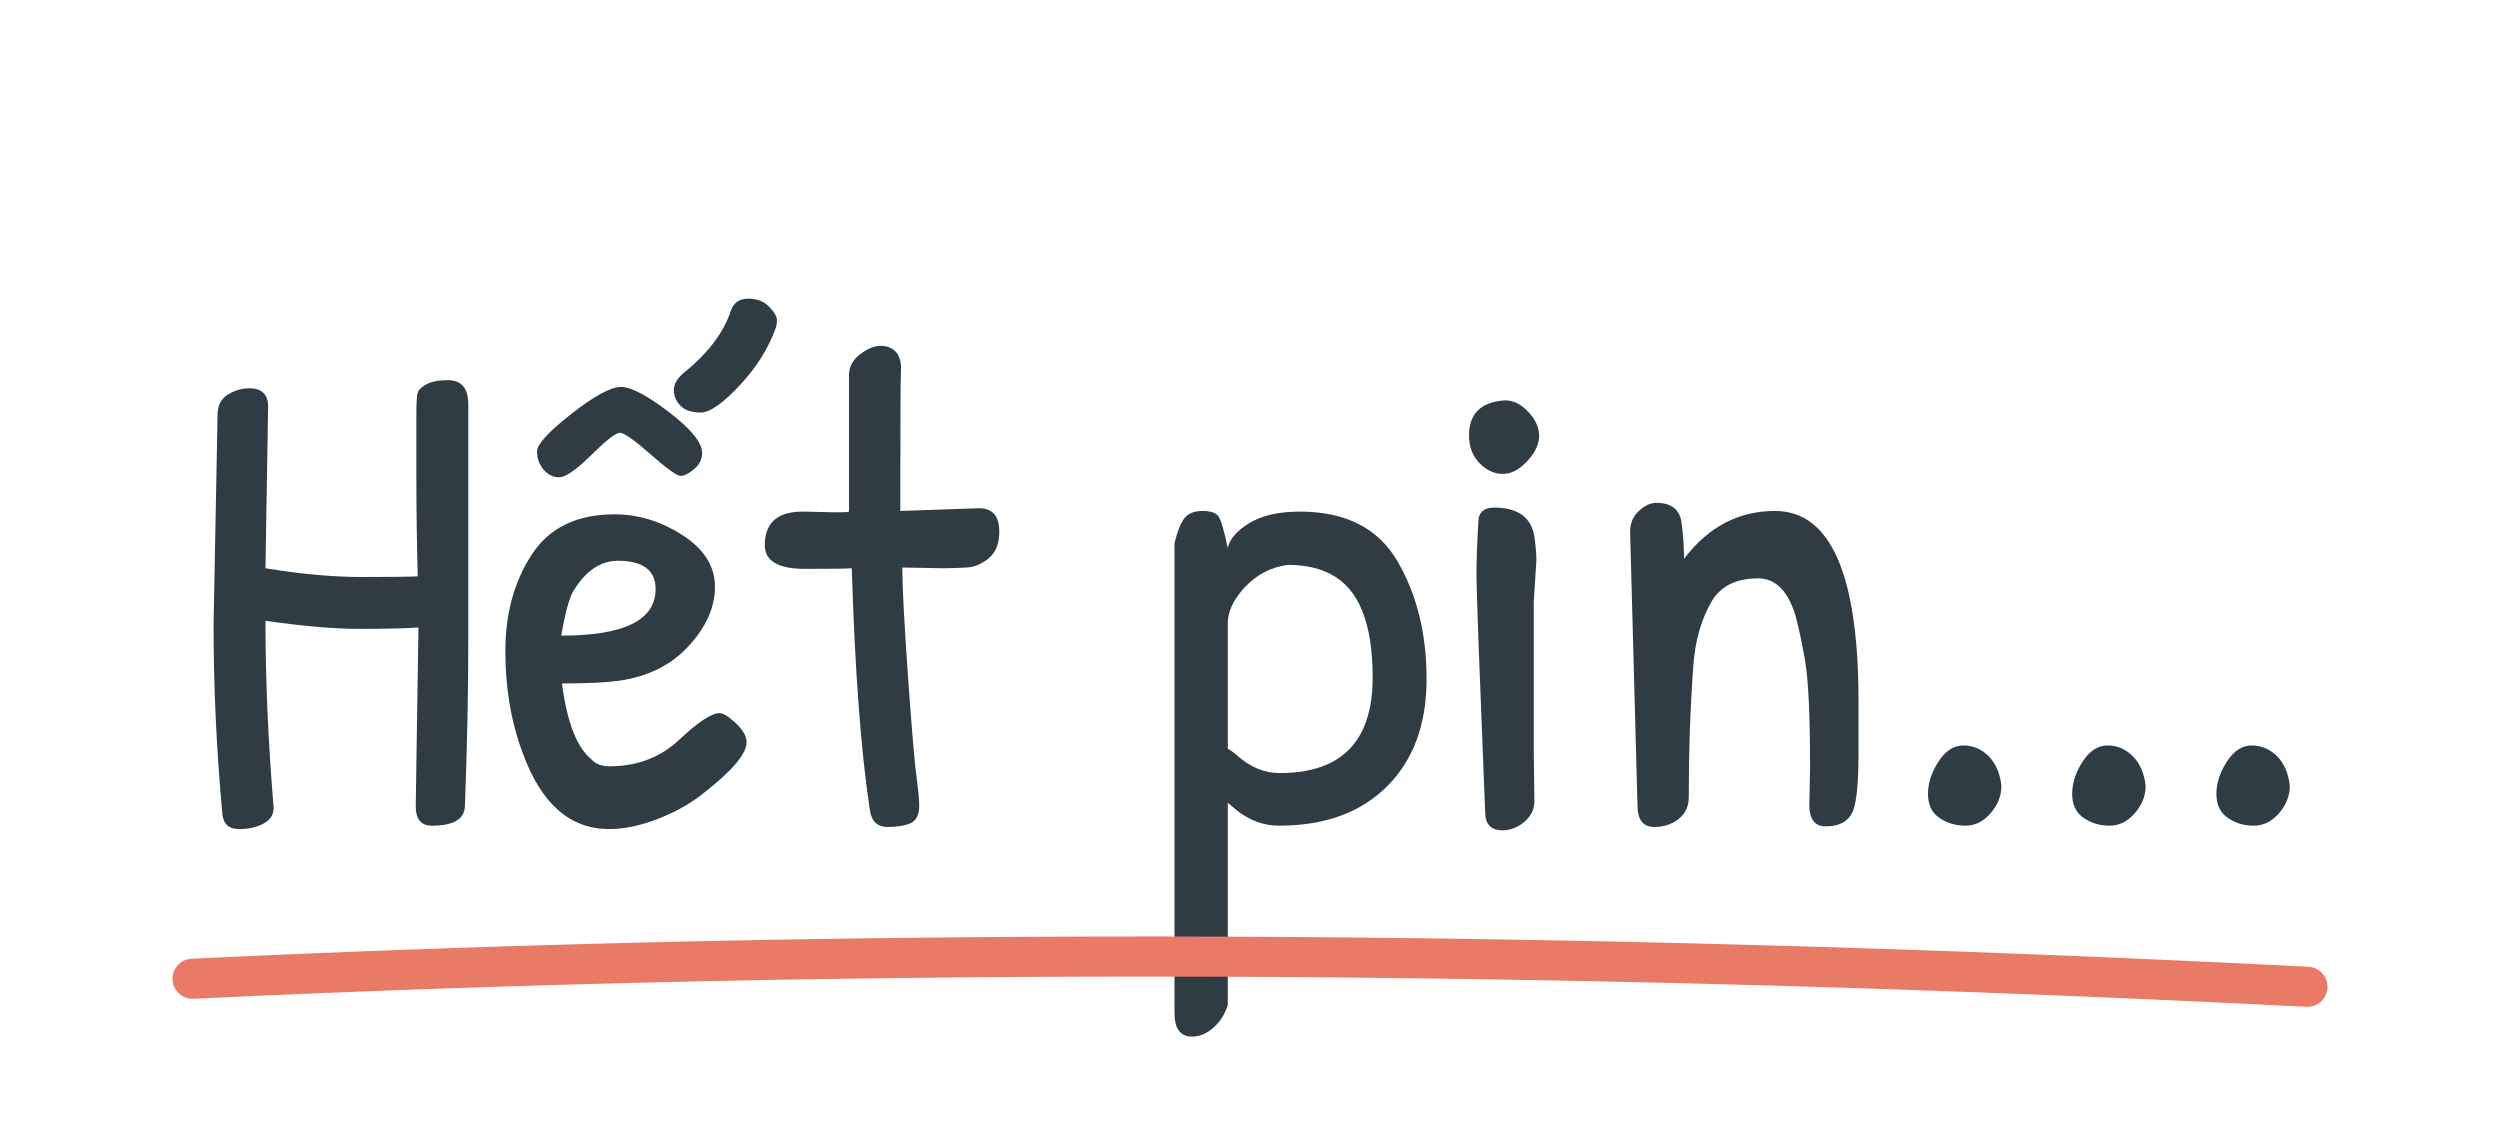
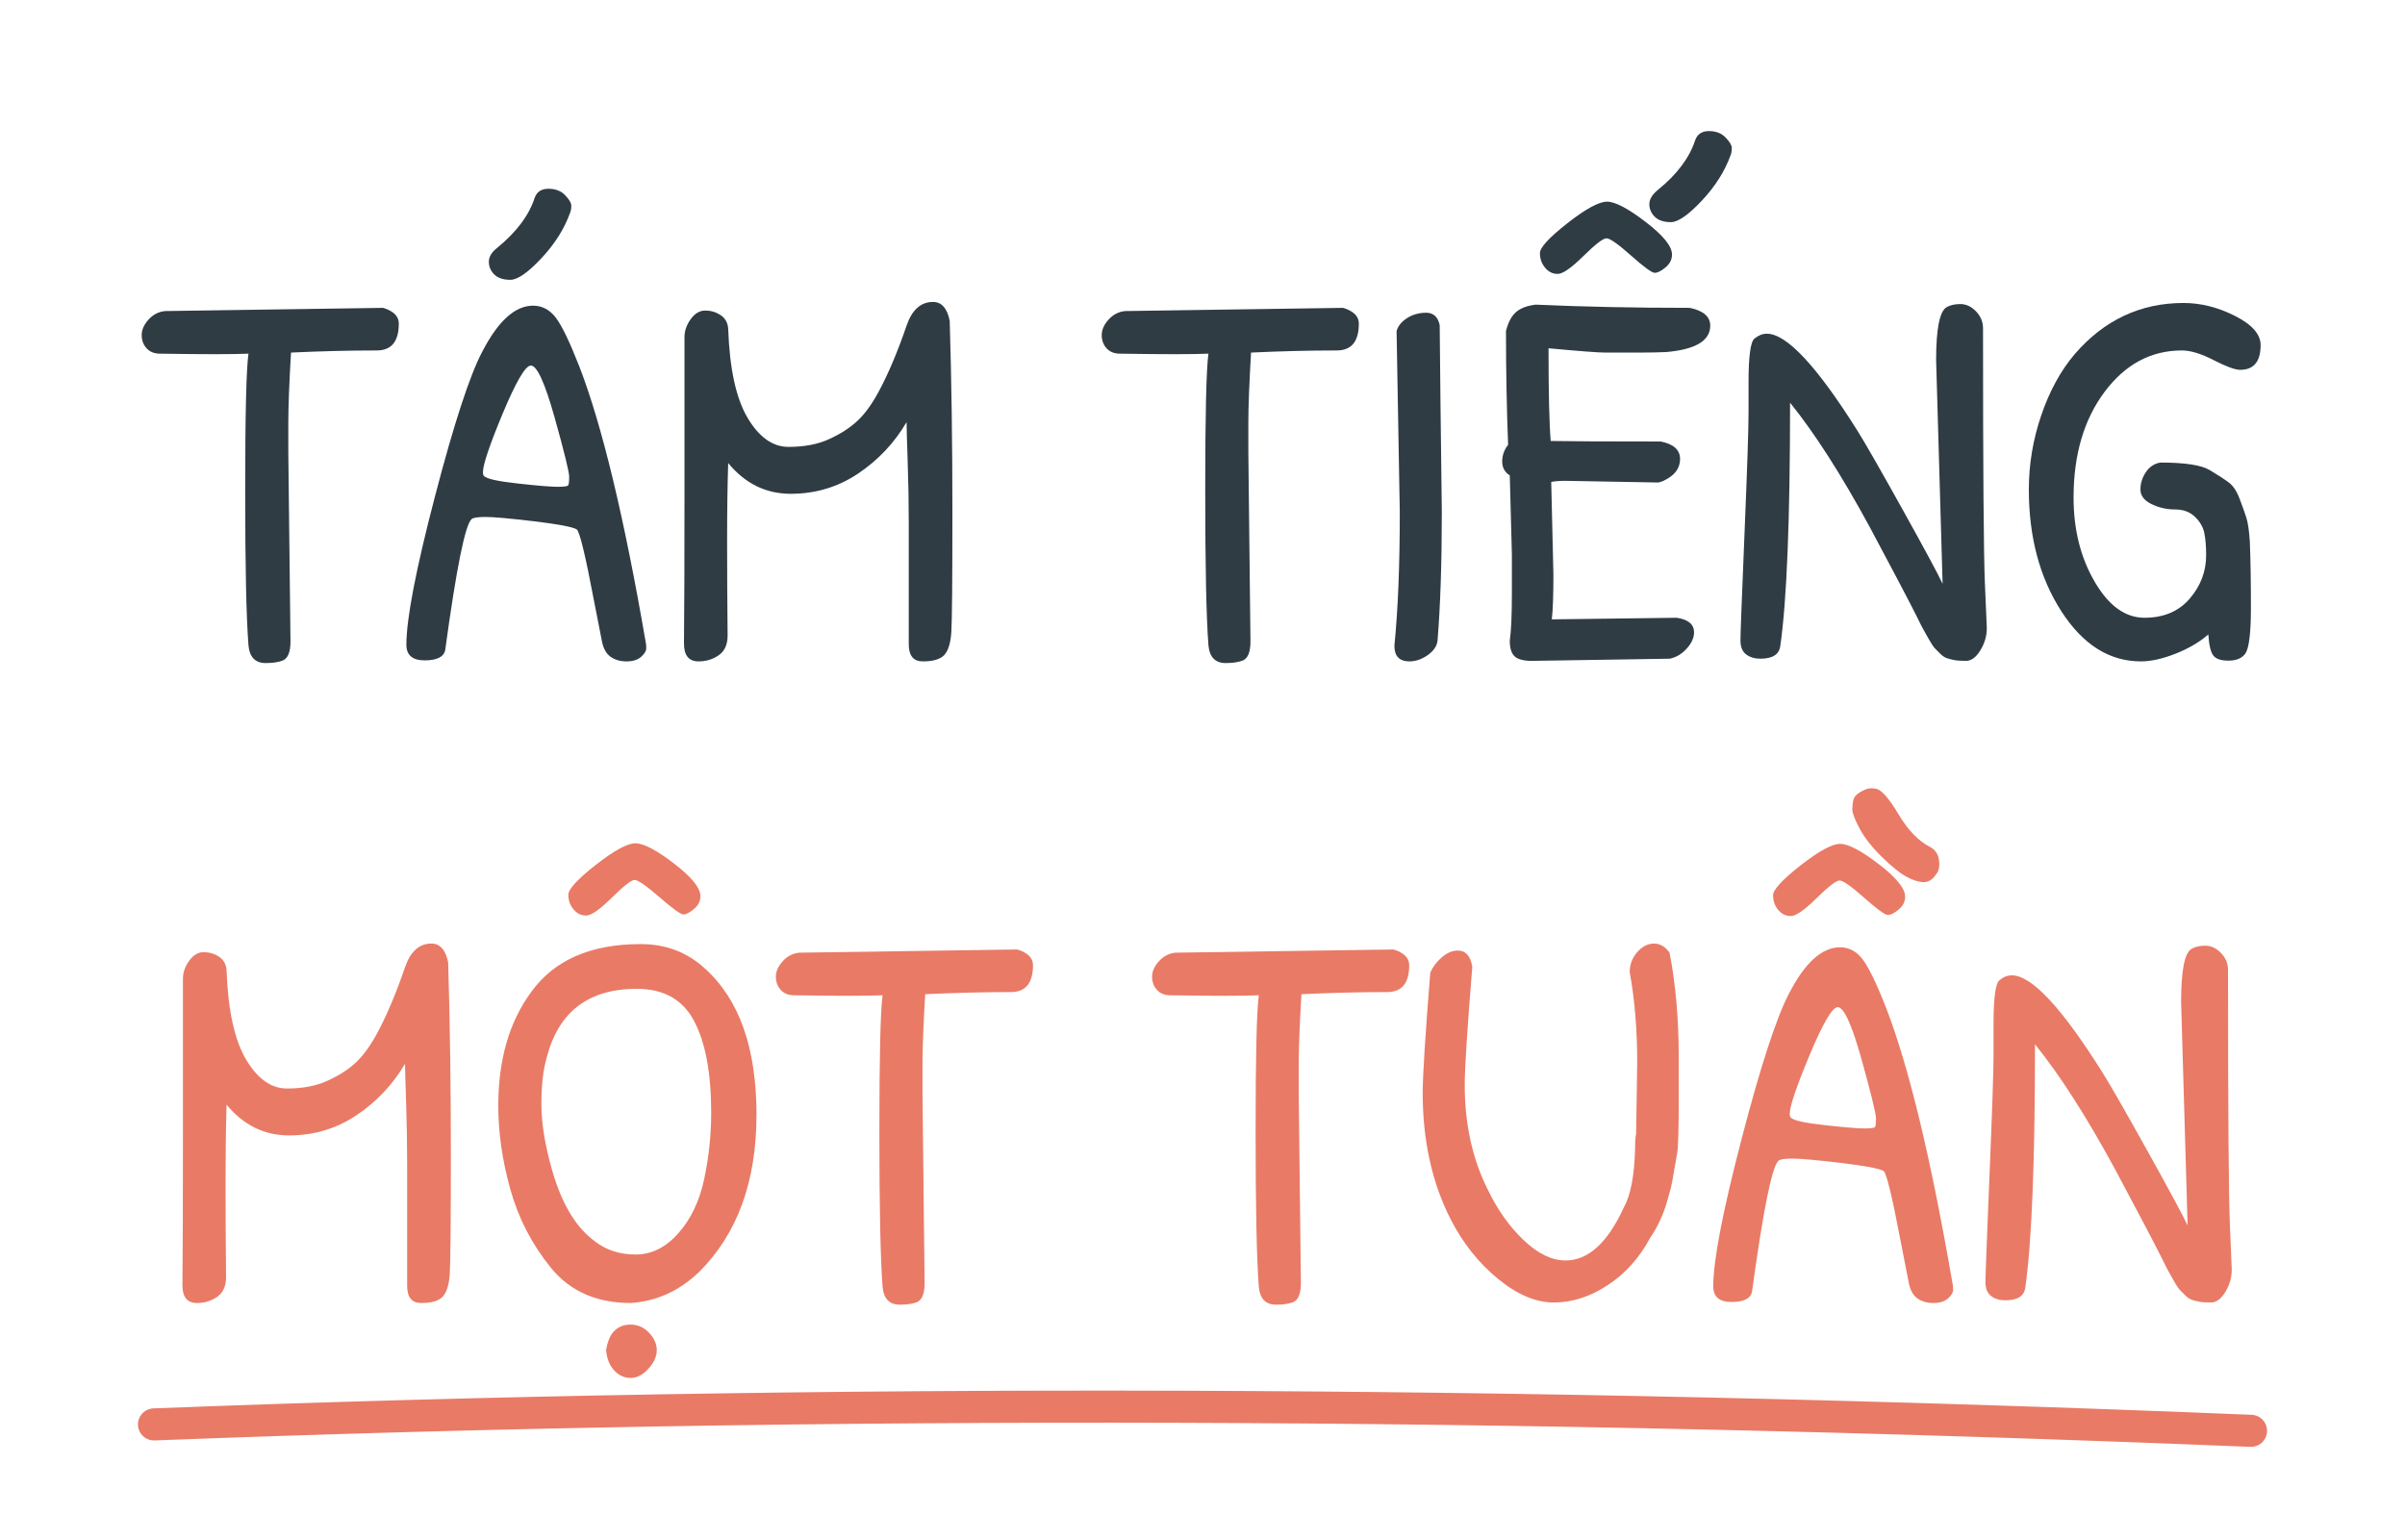
- <svg xmlns="http://www.w3.org/2000/svg" viewBox="0 0 311.62 140" role="img" aria-label="Hết pin...">
-   <path d="M33.09 70.83Q39.64 71.92 45.1 71.92Q50.56 71.92 52.07 71.84Q51.9 65.45 51.9 59.57Q51.9 53.69 51.9 51.59Q51.9 49.49 52.07 48.95Q52.24 48.4 53.16 47.9Q54.09 47.39 55.85 47.39Q58.37 47.39 58.37 50.42V80.15Q58.37 89.39 57.95 100.48Q57.87 102.92 53.84 102.92Q51.82 102.92 51.82 100.48L52.16 78.22Q49.47 78.39 44.81 78.39Q40.14 78.39 33.09 77.38Q33.09 88.47 34.1 100.56Q34.18 101.91 32.92 102.62Q31.66 103.34 29.77 103.34Q27.88 103.34 27.71 101.4Q26.62 89.48 26.62 77.88L27.12 51.68Q27.12 50.0 28.38 49.2Q29.64 48.4 31.07 48.4Q33.42 48.4 33.42 50.67Z" fill="#2F3C44" />
-   <path d="M91.13 38.66Q91.64 37.23 93.27 37.23Q94.91 37.23 95.88 38.24Q96.84 39.24 96.84 39.87Q96.84 40.5 96.68 40.92Q95.33 44.7 92.18 48.06Q89.03 51.42 87.35 51.42Q85.67 51.42 84.83 50.58Q83.99 49.74 83.99 48.61Q83.99 47.48 85.34 46.38Q89.79 42.77 91.13 38.66ZM87.52 56.46Q87.52 57.64 86.51 58.48Q85.5 59.32 84.83 59.32Q84.16 59.32 81.09 56.63Q78.03 53.94 77.27 53.94Q76.52 53.94 73.7 56.72Q70.89 59.49 69.71 59.49Q68.54 59.49 67.74 58.52Q66.94 57.56 66.94 56.25Q66.94 54.95 71.22 51.59Q75.51 48.23 77.4 48.23Q79.29 48.23 83.4 51.38Q87.52 54.53 87.52 56.46ZM76.6 64.11Q81.05 64.11 85.08 66.71Q89.12 69.32 89.12 73.14Q89.12 76.96 85.84 80.53Q82.56 84.1 77.1 84.86Q74.75 85.19 70.05 85.19Q70.97 92.33 73.66 94.6Q74.5 95.52 75.93 95.52Q81.14 95.52 84.66 92.21Q88.19 88.89 89.7 88.89Q90.38 88.89 91.72 90.15Q93.06 91.41 93.06 92.5Q93.06 94.68 87.77 98.8Q85.42 100.73 82.1 102.03Q78.78 103.34 75.93 103.34Q68.62 103.34 65.18 93.93Q62.99 88.13 62.99 81.16Q62.99 74.19 66.27 69.15Q69.54 64.11 76.6 64.11ZM77.02 69.9Q73.83 69.9 71.56 73.52Q70.72 74.78 69.96 79.23Q81.72 79.23 81.72 73.43Q81.72 69.9 77.02 69.9Z" fill="#2F3C44" />
-   <path d="M100.04 63.77 104.24 63.86Q105.66 63.86 105.83 63.77V46.55Q105.92 45.12 107.26 44.12Q108.6 43.11 109.78 43.11Q110.96 43.11 111.67 43.86Q112.38 44.62 112.3 46.22Q112.22 47.81 112.22 63.69L122.04 63.35Q124.56 63.35 124.56 66.29Q124.56 68.48 123.26 69.57Q121.96 70.66 120.49 70.74Q119.02 70.83 117.59 70.83L112.47 70.74Q112.47 74.19 113.18 84.35Q113.9 94.52 114.32 97.5Q114.74 100.48 114.48 101.36Q114.23 102.24 113.56 102.58Q112.47 103.08 110.62 103.08Q108.77 103.08 108.44 101.07Q106.76 90.06 106.17 70.83Q105.41 70.91 100.37 70.91Q95.33 70.91 95.33 67.97Q95.33 63.77 100.04 63.77Z" fill="#2F3C44" />
-   <path d="M159.42 102.92Q156.57 102.92 154.13 100.98Q154.13 100.98 153.04 100.06V125.26Q152.54 126.94 151.28 128.07Q150.02 129.21 148.59 129.21Q146.4 129.21 146.4 126.27V67.72Q146.91 65.54 147.62 64.61Q148.34 63.69 149.89 63.69Q151.44 63.69 151.91 64.4Q152.37 65.12 153.04 68.31Q153.38 66.63 155.73 65.2Q158.08 63.77 162.03 63.77Q170.6 63.77 174.21 69.99Q177.82 76.2 177.82 84.65Q177.82 93.09 172.91 98.0Q167.99 102.92 159.42 102.92ZM153.04 77.72V93.34Q153.54 93.59 154.22 94.18Q156.65 96.36 159.51 96.36Q171.1 96.36 171.1 84.44Q171.1 74.27 165.89 71.58Q163.71 70.41 160.52 70.41Q157.41 70.83 155.22 73.14Q153.04 75.45 153.04 77.72Z" fill="#2F3C44" />
-   <path d="M187.65 49.91Q189.16 49.91 190.5 51.34Q191.85 52.77 191.85 54.32Q191.85 55.88 190.38 57.47Q188.91 59.07 187.31 59.07Q185.72 59.07 184.41 57.72Q183.11 56.38 183.11 54.28Q183.11 50.25 187.48 49.91Q187.56 49.91 187.65 49.91ZM191.18 93.93 191.26 99.81Q191.26 101.4 190.0 102.45Q188.74 103.5 187.31 103.5Q185.21 103.5 185.13 101.4Q184.04 74.61 184.04 71.75Q184.04 68.9 184.29 64.78Q184.46 63.27 186.22 63.27Q190.67 63.27 191.26 66.88Q191.51 68.73 191.51 69.82L191.18 75.11Z" fill="#2F3C44" />
-   <path d="M204.11 100.4 203.19 66.29Q203.19 64.7 204.28 63.69Q205.37 62.68 206.46 62.68Q209.15 62.68 209.57 64.95Q209.91 67.22 209.91 69.65Q214.44 63.69 221.25 63.69Q231.66 63.69 231.66 87.46Q231.66 89.64 231.66 94.05Q231.66 98.46 231.16 100.48Q230.57 103.0 227.55 103.0Q225.53 103.0 225.53 100.31L225.62 95.61Q225.62 85.86 224.99 82.29Q224.36 78.72 223.77 76.62Q222.34 72.09 219.15 72.09Q214.95 72.09 213.27 75.11Q211.42 78.39 211.08 82.84Q210.5 90.65 210.5 99.39Q210.5 101.07 209.24 102.08Q207.98 103.08 206.21 103.08Q204.11 103.08 204.11 100.4Z" fill="#2F3C44" />
-   <path d="M249.47 97.96Q249.47 99.81 248.13 101.36Q246.78 102.92 244.98 102.92Q243.17 102.92 241.74 101.95Q240.32 100.98 240.32 98.97Q240.32 96.95 241.62 94.94Q242.92 92.92 244.73 92.92Q246.53 92.92 247.88 94.26Q249.22 95.61 249.47 97.96Z" fill="#2F3C44" />
-   <path d="M267.45 97.96Q267.45 99.81 266.1 101.36Q264.76 102.92 262.95 102.92Q261.15 102.92 259.72 101.95Q258.29 100.98 258.29 98.97Q258.29 96.95 259.59 94.94Q260.9 92.92 262.7 92.92Q264.51 92.92 265.85 94.26Q267.2 95.61 267.45 97.96Z" fill="#2F3C44" />
-   <path d="M285.42 97.96Q285.42 99.81 284.08 101.36Q282.74 102.92 280.93 102.92Q279.12 102.92 277.7 101.95Q276.27 100.98 276.27 98.97Q276.27 96.95 277.57 94.94Q278.87 92.92 280.68 92.92Q282.48 92.92 283.83 94.26Q285.17 95.61 285.42 97.96Z" fill="#2F3C44" />
-   <path d="M24 122 Q149.58 116 287.62 123" fill="none" stroke="#E97A66" stroke-width="5" stroke-linecap="round" />
+ <svg xmlns="http://www.w3.org/2000/svg" viewBox="0 0 374.79 240" role="img" aria-label="TÁM TIẾNG MỘT TUẦN">
+   <path d="M25.7 48.48 59.72 47.98Q62.15 48.74 62.15 50.42Q62.15 54.62 58.71 54.62Q52.41 54.62 45.35 54.95Q44.93 62.18 44.93 65.83Q44.93 69.48 44.93 70.49L45.27 99.98Q45.27 102.58 43.92 103.0Q42.92 103.34 41.4 103.34Q38.97 103.34 38.72 100.56Q38.21 94.1 38.21 76.41Q38.21 58.73 38.72 55.12Q36.95 55.2 33.51 55.2Q30.06 55.2 24.94 55.12Q23.6 55.12 22.84 54.28Q22.08 53.44 22.08 52.22Q22.08 51.0 23.13 49.83Q24.18 48.65 25.7 48.48Z" fill="#2F3C44" />
+   <path d="M83.32 30.84Q83.82 29.42 85.46 29.42Q87.1 29.42 88.07 30.42Q89.03 31.43 89.03 32.06Q89.03 32.69 88.86 33.11Q87.52 36.89 84.37 40.25Q81.22 43.61 79.54 43.61Q77.86 43.61 77.02 42.77Q76.18 41.93 76.18 40.8Q76.18 39.66 77.44 38.66Q81.98 34.96 83.32 30.84ZM83.07 47.64Q85.17 47.64 86.6 49.49Q88.02 51.34 90.29 57.14Q95.58 70.83 100.62 100.06Q100.71 100.4 100.71 101.03Q100.71 101.66 99.91 102.37Q99.11 103.08 97.64 103.08Q96.17 103.08 95.16 102.37Q94.16 101.66 93.82 100.02Q93.48 98.38 92.56 93.59Q90.54 82.92 89.87 82.5Q88.86 81.92 83.19 81.24Q77.52 80.57 75.68 80.57Q73.83 80.57 73.49 80.91Q71.98 82.25 69.38 101.32Q69.04 102.92 66.18 102.92Q63.33 102.92 63.33 100.48Q63.33 94.43 67.78 77.38Q72.23 60.33 75.17 54.78Q78.87 47.64 83.07 47.64ZM82.73 56.97Q81.47 56.97 78.36 64.4Q75.26 71.84 75.26 73.6Q75.26 74.02 75.42 74.19Q76.1 74.86 80.72 75.36Q85.34 75.87 86.85 75.87Q88.36 75.87 88.53 75.66Q88.7 75.45 88.7 74.31Q88.7 73.18 86.43 65.07Q84.16 56.97 82.73 56.97Z" fill="#2F3C44" />
+   <path d="M145.4 47.06Q147.41 47.06 148.0 50.0Q148.42 63.69 148.42 79.86Q148.42 96.03 148.25 98.55Q148.08 101.07 147.16 102.08Q146.24 103.08 143.8 103.08Q141.62 103.08 141.62 100.4V81.41Q141.62 76.79 141.45 71.92Q141.28 67.05 141.28 65.79Q138.42 70.66 133.72 73.81Q129.02 76.96 123.22 76.96Q117.42 76.96 113.48 72.17Q113.31 77.3 113.31 84.31Q113.31 91.32 113.39 99.05Q113.39 101.15 112.01 102.12Q110.62 103.08 108.86 103.08Q106.59 103.08 106.59 100.31Q106.67 92.75 106.67 76.37V52.52Q106.67 51.09 107.64 49.74Q108.6 48.4 109.91 48.4Q111.21 48.4 112.3 49.11Q113.39 49.83 113.48 51.26Q113.81 60.58 116.5 65.12Q119.19 69.65 122.88 69.65Q126.58 69.65 129.23 68.43Q131.87 67.22 133.59 65.62Q135.32 64.02 136.91 61.08Q139.18 56.88 141.28 50.75Q142.54 47.06 145.4 47.06Z" fill="#2F3C44" />
+   <path d="M175.3 48.48 209.32 47.98Q211.76 48.74 211.76 50.42Q211.76 54.62 208.31 54.62Q202.01 54.62 194.96 54.95Q194.54 62.18 194.54 65.83Q194.54 69.48 194.54 70.49L194.87 99.98Q194.87 102.58 193.53 103.0Q192.52 103.34 191.01 103.34Q188.57 103.34 188.32 100.56Q187.82 94.1 187.82 76.41Q187.82 58.73 188.32 55.12Q186.56 55.2 183.11 55.2Q179.67 55.2 174.54 55.12Q173.2 55.12 172.44 54.28Q171.69 53.44 171.69 52.22Q171.69 51.0 172.74 49.83Q173.79 48.65 175.3 48.48Z" fill="#2F3C44" />
+   <path d="M224.36 50.67Q224.44 60.41 224.69 79.82Q224.69 91.66 224.02 99.89Q223.85 101.15 222.47 102.12Q221.08 103.08 219.65 103.08Q217.3 103.08 217.3 100.65Q218.14 92.25 218.14 79.82L217.64 51.59Q217.97 50.42 219.27 49.58Q220.58 48.74 222.26 48.74Q223.94 48.74 224.36 50.67Z" fill="#2F3C44" />
+   <path d="M264.17 21.86Q264.68 20.43 266.31 20.43Q267.95 20.43 268.92 21.44Q269.88 22.44 269.88 23.07Q269.88 23.7 269.72 24.12Q268.37 27.9 265.22 31.26Q262.07 34.62 260.39 34.62Q258.71 34.62 257.87 33.78Q257.03 32.94 257.03 31.81Q257.03 30.68 258.38 29.58Q262.83 25.97 264.17 21.86ZM260.56 39.66Q260.56 40.84 259.55 41.68Q258.54 42.52 257.87 42.52Q257.2 42.52 254.18 39.83Q251.15 37.14 250.35 37.14Q249.56 37.14 246.74 39.92Q243.93 42.69 242.75 42.69Q241.58 42.69 240.78 41.72Q239.98 40.76 239.98 39.45Q239.98 38.15 244.26 34.79Q248.55 31.43 250.44 31.43Q252.33 31.43 256.44 34.58Q260.56 37.73 260.56 39.66ZM235.28 74.1Q234.1 73.35 234.1 71.92Q234.1 70.49 235.02 69.32Q234.69 60.92 234.69 51.59Q235.19 49.58 236.24 48.65Q237.29 47.73 239.31 47.48Q250.4 47.98 263.33 47.98Q266.52 48.65 266.52 50.75Q266.52 54.28 259.64 54.87Q257.79 54.95 255.6 54.95H250.14Q248.55 54.95 241.32 54.28Q241.32 64.78 241.66 68.73Q246.11 68.81 258.8 68.81Q261.82 69.4 261.82 71.54Q261.82 73.68 259.38 74.86Q259.13 75.03 258.46 75.2L243.93 74.94Q242.58 74.94 241.74 75.11L242.08 89.56Q242.08 94.43 241.83 96.53L261.32 96.28Q264.0 96.7 264.0 98.55Q264.0 99.81 262.87 101.07Q261.74 102.33 260.22 102.66L238.72 103.0Q236.79 103.0 236.03 102.29Q235.28 101.57 235.28 99.89Q235.61 97.54 235.61 92.33V86.45Z" fill="#2F3C44" />
+   <path d="M309.03 51.17Q309.03 84.02 309.32 90.86Q309.62 97.71 309.62 97.88Q309.62 99.72 308.61 101.36Q307.6 103.0 306.38 103.0Q305.16 103.0 304.53 102.87Q303.9 102.75 303.4 102.58Q302.9 102.41 302.39 101.91L301.55 101.07Q301.22 100.73 300.67 99.77Q300.12 98.8 299.79 98.21Q299.45 97.62 298.74 96.15Q298.02 94.68 295.63 90.15Q293.24 85.61 291.3 82.0Q284.67 69.82 278.96 62.76Q278.96 90.06 277.44 100.65Q277.19 102.66 274.34 102.66Q272.99 102.66 272.11 101.99Q271.23 101.32 271.23 99.81Q271.23 98.3 271.86 83.18Q272.49 68.06 272.49 64.32Q272.49 60.58 272.49 59.57Q272.49 53.52 273.41 52.77Q274.34 52.01 275.34 52.01Q279.96 52.01 289.46 67.13Q291.3 70.07 296.51 79.44Q301.72 88.8 302.73 90.99L301.72 56.13Q301.72 48.9 303.32 47.9Q304.16 47.39 305.5 47.39Q306.84 47.39 307.94 48.53Q309.03 49.66 309.03 51.17Z" fill="#2F3C44" />
+   <path d="M340.28 47.22Q344.31 47.22 348.3 49.24Q352.29 51.26 352.29 53.78Q352.29 57.64 349.1 57.64Q347.92 57.64 344.98 56.13Q342.04 54.62 340.02 54.62Q332.8 54.62 327.97 61.08Q323.14 67.55 323.14 77.55Q323.14 85.02 326.42 90.65Q329.69 96.28 334.19 96.28Q338.68 96.28 341.24 93.3Q343.8 90.32 343.8 86.54Q343.8 84.44 343.51 83.05Q343.22 81.66 342.04 80.53Q340.86 79.4 338.93 79.4Q337.0 79.4 335.28 78.56Q333.56 77.72 333.56 76.29Q333.56 74.86 334.4 73.6Q335.24 72.34 336.66 72.09Q342.38 72.09 344.35 73.26Q346.32 74.44 347.33 75.2Q348.34 75.95 349.01 77.72Q349.68 79.48 350.06 80.66Q350.44 81.83 350.61 84.44Q350.78 88.8 350.78 94.64Q350.78 100.48 349.94 101.82Q349.18 102.92 347.42 102.96Q345.65 103.0 344.98 102.24Q344.31 101.49 344.14 98.88Q342.12 100.65 339.06 101.87Q335.99 103.08 333.64 103.08Q326.25 103.08 321.21 95.23Q316.17 87.38 316.17 76.29Q316.17 70.41 318.1 64.74Q320.03 59.07 323.31 55.2Q330.2 47.22 340.28 47.22Z" fill="#2F3C44" />
+   <path d="M67.23 147.06Q69.25 147.06 69.84 150.0Q70.26 163.69 70.26 179.86Q70.26 196.03 70.09 198.55Q69.92 201.07 69.0 202.08Q68.07 203.08 65.64 203.08Q63.45 203.08 63.45 200.4V181.41Q63.45 176.79 63.29 171.92Q63.12 167.05 63.12 165.79Q60.26 170.66 55.56 173.81Q50.85 176.96 45.06 176.96Q39.26 176.96 35.31 172.17Q35.15 177.3 35.15 184.31Q35.15 191.32 35.23 199.05Q35.23 201.15 33.84 202.12Q32.46 203.08 30.69 203.08Q28.43 203.08 28.43 200.31Q28.51 192.75 28.51 176.37V152.52Q28.51 151.09 29.48 149.74Q30.44 148.4 31.74 148.4Q33.05 148.4 34.14 149.11Q35.23 149.83 35.31 151.26Q35.65 160.58 38.34 165.12Q41.03 169.65 44.72 169.65Q48.42 169.65 51.06 168.43Q53.71 167.22 55.43 165.62Q57.15 164.02 58.75 161.08Q61.02 156.88 63.12 150.75Q64.38 147.06 67.23 147.06Z" fill="#E97A66" />
+   <path d="M109.15 139.66Q109.15 140.84 108.14 141.68Q107.13 142.52 106.5 142.52Q105.87 142.52 102.77 139.83Q99.66 137.14 98.9 137.14Q98.15 137.14 95.33 139.92Q92.52 142.69 91.34 142.69Q90.17 142.69 89.37 141.72Q88.57 140.76 88.57 139.45Q88.57 138.15 92.85 134.79Q97.14 131.43 99.03 131.43Q100.92 131.43 105.03 134.58Q109.15 137.73 109.15 139.66ZM99.83 147.14Q105.71 147.14 109.82 150.92Q117.89 158.14 117.89 173.73Q117.89 189.31 108.98 198.21Q104.36 202.66 98.31 203.08Q90.33 203.08 85.88 197.62Q81.43 192.16 79.54 185.4Q77.65 178.64 77.65 172.34Q77.65 161.59 82.77 154.62Q88.15 147.14 99.83 147.14ZM99.24 154.11Q87.98 154.11 85.21 164.78Q84.37 167.64 84.37 172.09Q84.37 176.54 86.05 182.42Q88.32 190.32 92.77 193.51Q95.37 195.52 99.07 195.52Q102.77 195.52 105.71 192.21Q108.65 188.89 109.74 183.76Q110.83 178.64 110.83 173.43Q110.83 164.19 108.18 159.15Q105.54 154.11 99.24 154.11ZM94.45 210.39Q94.79 208.46 95.63 207.54Q96.63 206.44 98.27 206.44Q99.91 206.44 101.13 207.7Q102.35 208.96 102.35 210.43Q102.35 211.9 101.04 213.33Q99.74 214.76 98.27 214.76Q96.8 214.76 95.71 213.58Q94.62 212.41 94.45 210.39Z" fill="#E97A66" />
+   <path d="M124.52 148.48 158.54 147.98Q160.98 148.74 160.98 150.42Q160.98 154.62 157.53 154.62Q151.23 154.62 144.18 154.95Q143.76 162.18 143.76 165.83Q143.76 169.48 143.76 170.49L144.09 199.98Q144.09 202.58 142.75 203.0Q141.74 203.34 140.23 203.34Q137.79 203.34 137.54 200.56Q137.04 194.1 137.04 176.41Q137.04 158.73 137.54 155.12Q135.78 155.2 132.33 155.2Q128.89 155.2 123.77 155.12Q122.42 155.12 121.67 154.28Q120.91 153.44 120.91 152.22Q120.91 151.0 121.96 149.83Q123.01 148.65 124.52 148.48Z" fill="#E97A66" />
+   <path d="M183.15 148.48 217.17 147.98Q219.61 148.74 219.61 150.42Q219.61 154.62 216.17 154.62Q209.87 154.62 202.81 154.95Q202.39 162.18 202.39 165.83Q202.39 169.48 202.39 170.49L202.73 199.98Q202.73 202.58 201.38 203.0Q200.37 203.34 198.86 203.34Q196.43 203.34 196.17 200.56Q195.67 194.1 195.67 176.41Q195.67 158.73 196.17 155.12Q194.41 155.2 190.97 155.2Q187.52 155.2 182.4 155.12Q181.05 155.12 180.3 154.28Q179.54 153.44 179.54 152.22Q179.54 151.0 180.59 149.83Q181.64 148.65 183.15 148.48Z" fill="#E97A66" />
+   <path d="M260.18 148.48Q261.61 155.79 261.61 164.86V171.25Q261.61 178.47 261.36 179.77Q261.11 181.08 260.85 182.67Q260.6 184.27 260.39 185.11Q260.18 185.95 259.76 187.38Q258.84 190.48 257.16 192.92Q254.64 197.62 250.52 200.31Q246.41 203.0 242.16 203.0Q237.92 203.0 233.43 199.3Q228.93 195.61 226.08 190.06Q221.71 181.5 221.71 170.32Q221.71 166.38 222.89 151.59Q223.47 150.25 224.69 149.2Q225.91 148.15 227.17 148.15Q229.02 148.15 229.44 150.67Q228.26 165.2 228.26 169.06Q228.26 178.3 231.87 185.44Q234.14 190.15 237.46 193.3Q240.78 196.45 243.97 196.45Q249.26 196.45 253.04 188.22Q254.64 185.36 254.81 179.06Q254.81 177.38 254.97 176.71L255.14 165.62Q255.14 157.89 253.97 151.51Q253.97 149.74 255.14 148.4Q256.32 147.06 257.75 147.06Q259.17 147.06 260.18 148.48Z" fill="#E97A66" />
+   <path d="M301.68 136.3Q300.92 137.48 299.79 137.48Q298.65 137.48 297.1 136.64Q295.55 135.8 293.24 133.53Q290.93 131.26 289.79 129.12Q288.66 126.98 288.66 126.18Q288.66 125.38 288.83 124.67Q288.99 123.96 289.96 123.41Q290.93 122.86 291.51 122.86Q292.1 122.86 292.44 122.95Q293.7 123.28 295.88 126.94Q298.07 130.59 300.67 131.94Q302.01 132.61 302.18 134.12Q302.35 135.63 301.68 136.3ZM296.89 139.75Q296.89 140.92 295.88 141.76Q294.87 142.6 294.2 142.6Q293.53 142.6 290.51 139.92Q287.48 137.23 286.68 137.23Q285.89 137.23 283.07 140.0Q280.26 142.77 279.08 142.77Q277.91 142.77 277.11 141.81Q276.31 140.84 276.31 139.54Q276.31 138.24 280.59 134.88Q284.88 131.52 286.77 131.52Q288.66 131.52 292.77 134.67Q296.89 137.82 296.89 139.75ZM286.73 147.64Q288.83 147.64 290.25 149.49Q291.68 151.34 293.95 157.14Q299.24 170.83 304.28 200.06Q304.37 200.4 304.37 201.03Q304.37 201.66 303.57 202.37Q302.77 203.08 301.3 203.08Q299.83 203.08 298.82 202.37Q297.81 201.66 297.48 200.02Q297.14 198.38 296.22 193.59Q294.2 182.92 293.53 182.5Q292.52 181.92 286.85 181.24Q281.18 180.57 279.33 180.57Q277.49 180.57 277.15 180.91Q275.64 182.25 273.03 201.32Q272.7 202.92 269.84 202.92Q266.99 202.92 266.99 200.48Q266.99 194.43 271.44 177.38Q275.89 160.33 278.83 154.78Q282.53 147.64 286.73 147.64ZM286.39 156.97Q285.13 156.97 282.02 164.4Q278.91 171.84 278.91 173.6Q278.91 174.02 279.08 174.19Q279.75 174.86 284.37 175.36Q288.99 175.87 290.51 175.87Q292.02 175.87 292.19 175.66Q292.35 175.45 292.35 174.31Q292.35 173.18 290.09 165.07Q287.82 156.97 286.39 156.97Z" fill="#E97A66" />
+   <path d="M347.21 151.17Q347.21 184.02 347.5 190.86Q347.79 197.71 347.79 197.88Q347.79 199.72 346.79 201.36Q345.78 203.0 344.56 203.0Q343.34 203.0 342.71 202.87Q342.08 202.75 341.58 202.58Q341.07 202.41 340.57 201.91L339.73 201.07Q339.39 200.73 338.85 199.77Q338.3 198.8 337.97 198.21Q337.63 197.62 336.92 196.15Q336.2 194.68 333.81 190.15Q331.41 185.61 329.48 182.0Q322.85 169.82 317.13 162.76Q317.13 190.06 315.62 200.65Q315.37 202.66 312.51 202.66Q311.17 202.66 310.29 201.99Q309.41 201.32 309.41 199.81Q309.41 198.3 310.04 183.18Q310.67 168.06 310.67 164.32Q310.67 160.58 310.67 159.57Q310.67 153.52 311.59 152.77Q312.51 152.01 313.52 152.01Q318.14 152.01 327.63 167.13Q329.48 170.07 334.69 179.44Q339.9 188.8 340.91 190.99L339.9 156.13Q339.9 148.9 341.49 147.9Q342.33 147.39 343.68 147.39Q345.02 147.39 346.11 148.53Q347.21 149.66 347.21 151.17Z" fill="#E97A66" />
+   <path d="M24 222 Q179.90 216 350.79 223" fill="none" stroke="#E97A66" stroke-width="5" stroke-linecap="round" />
</svg>
